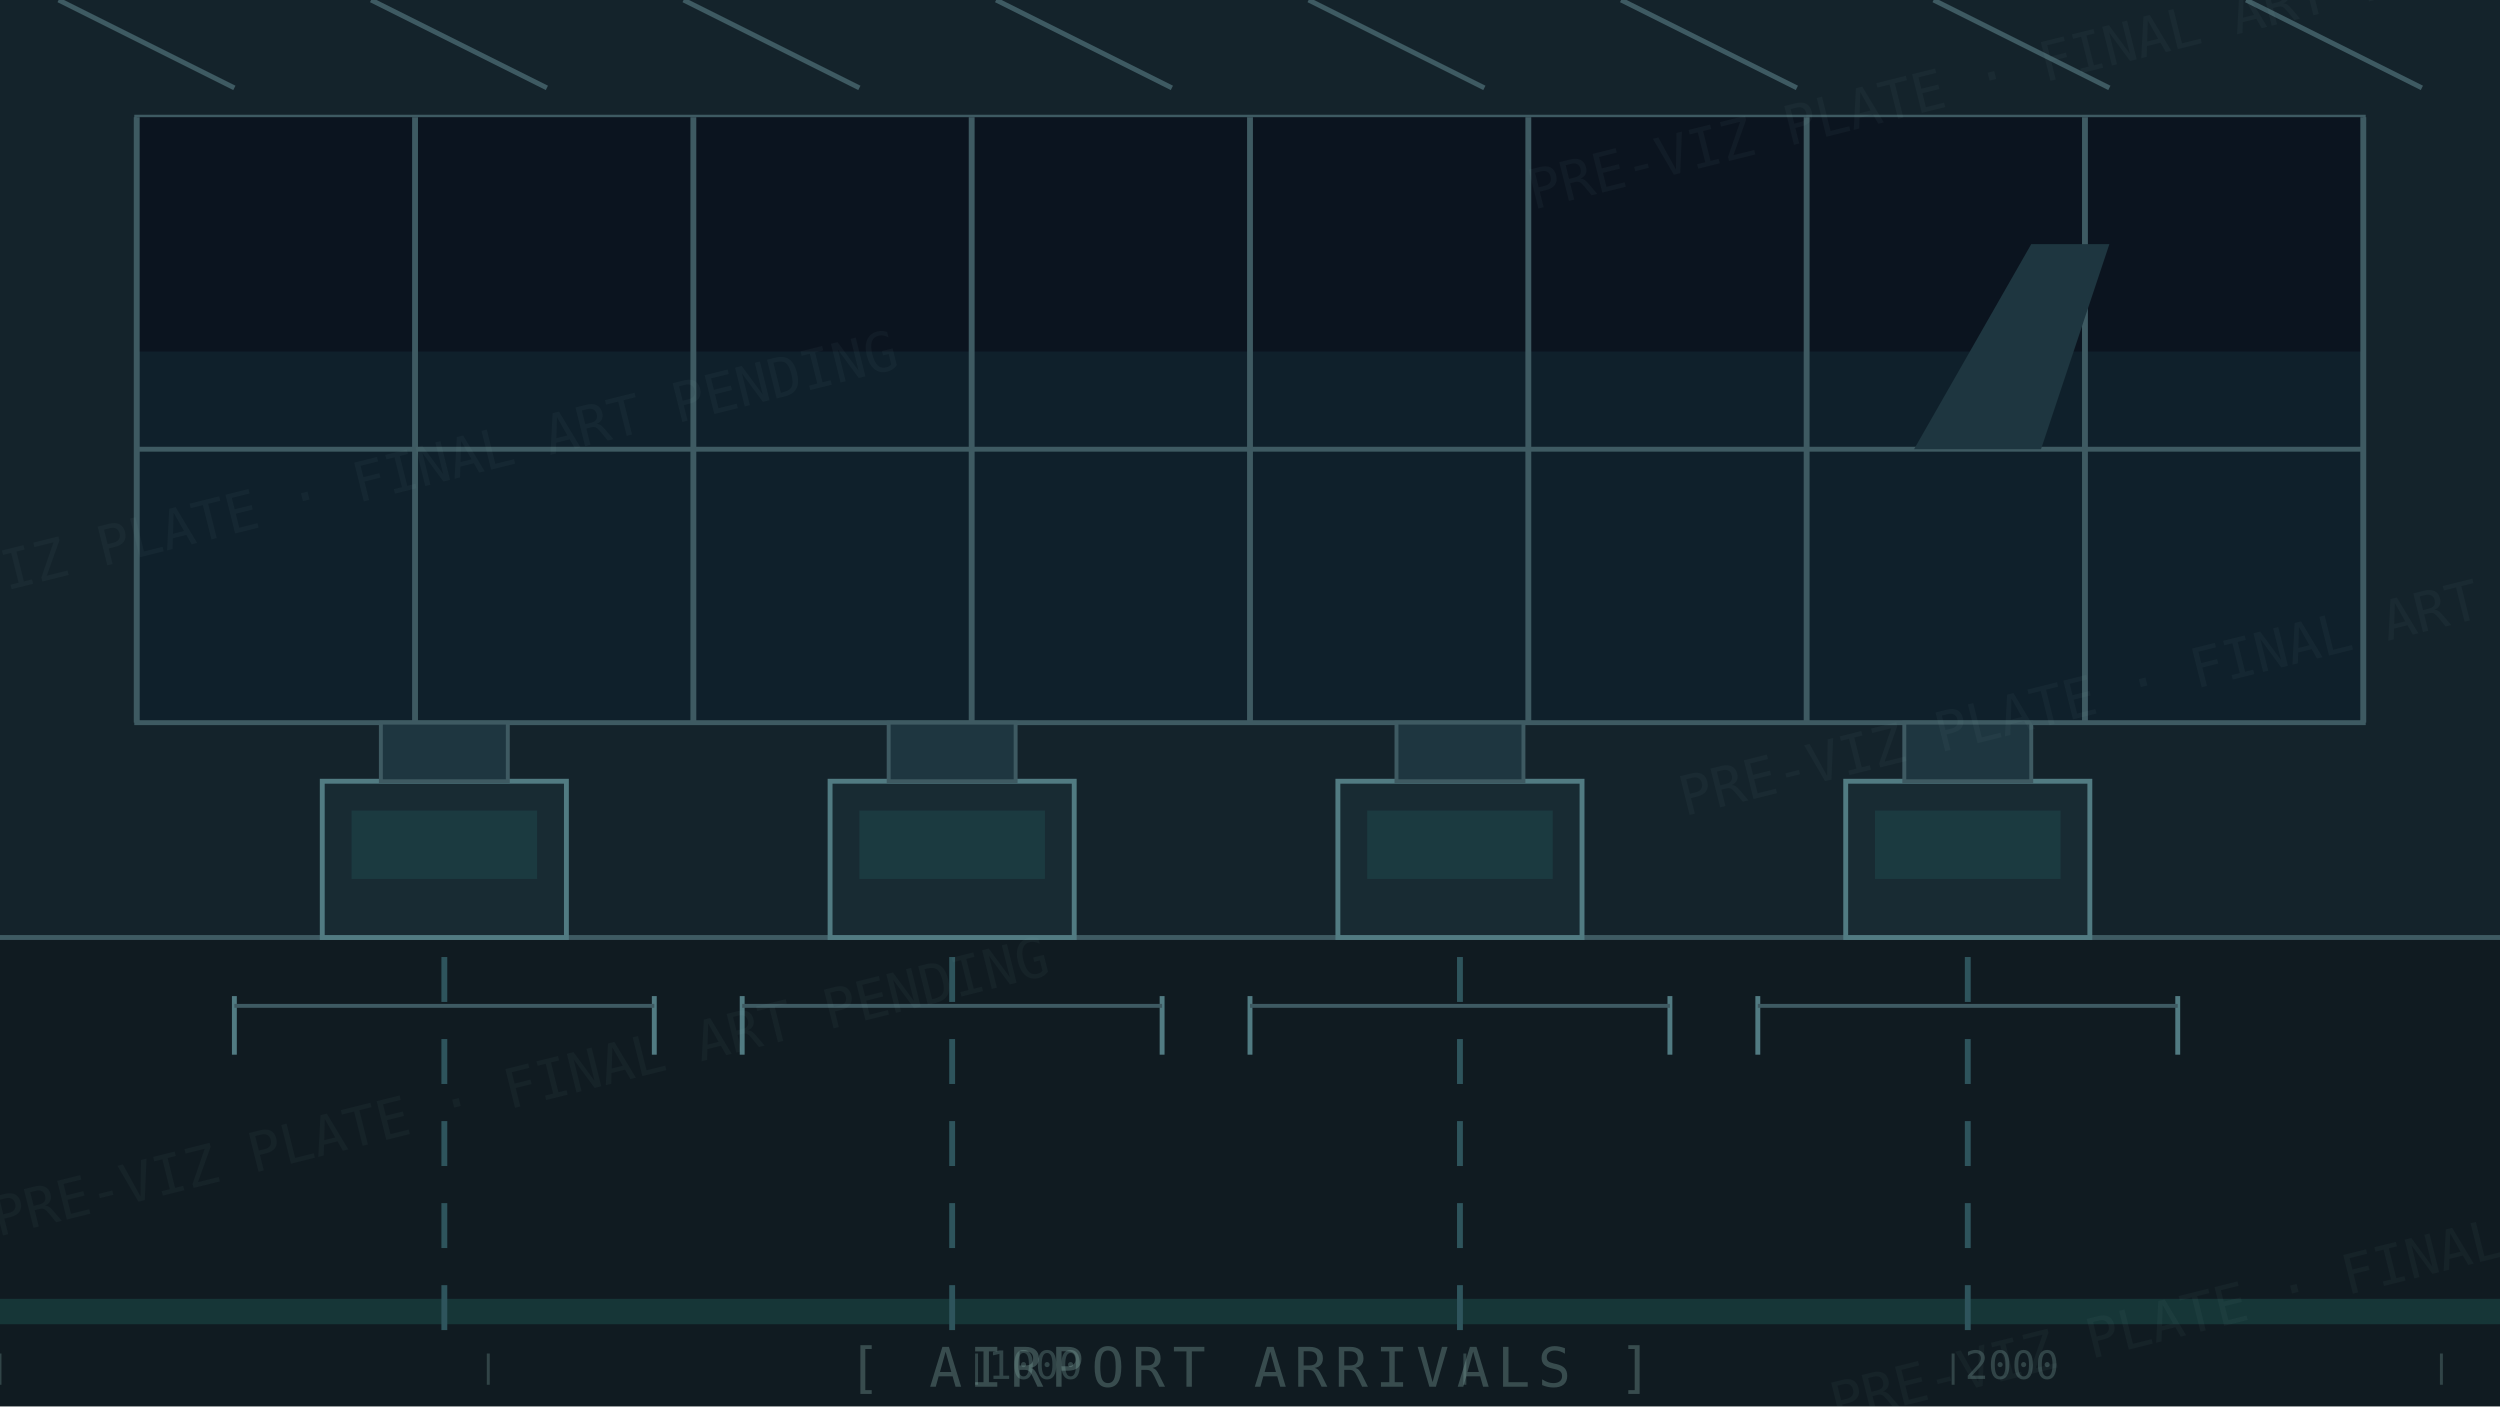
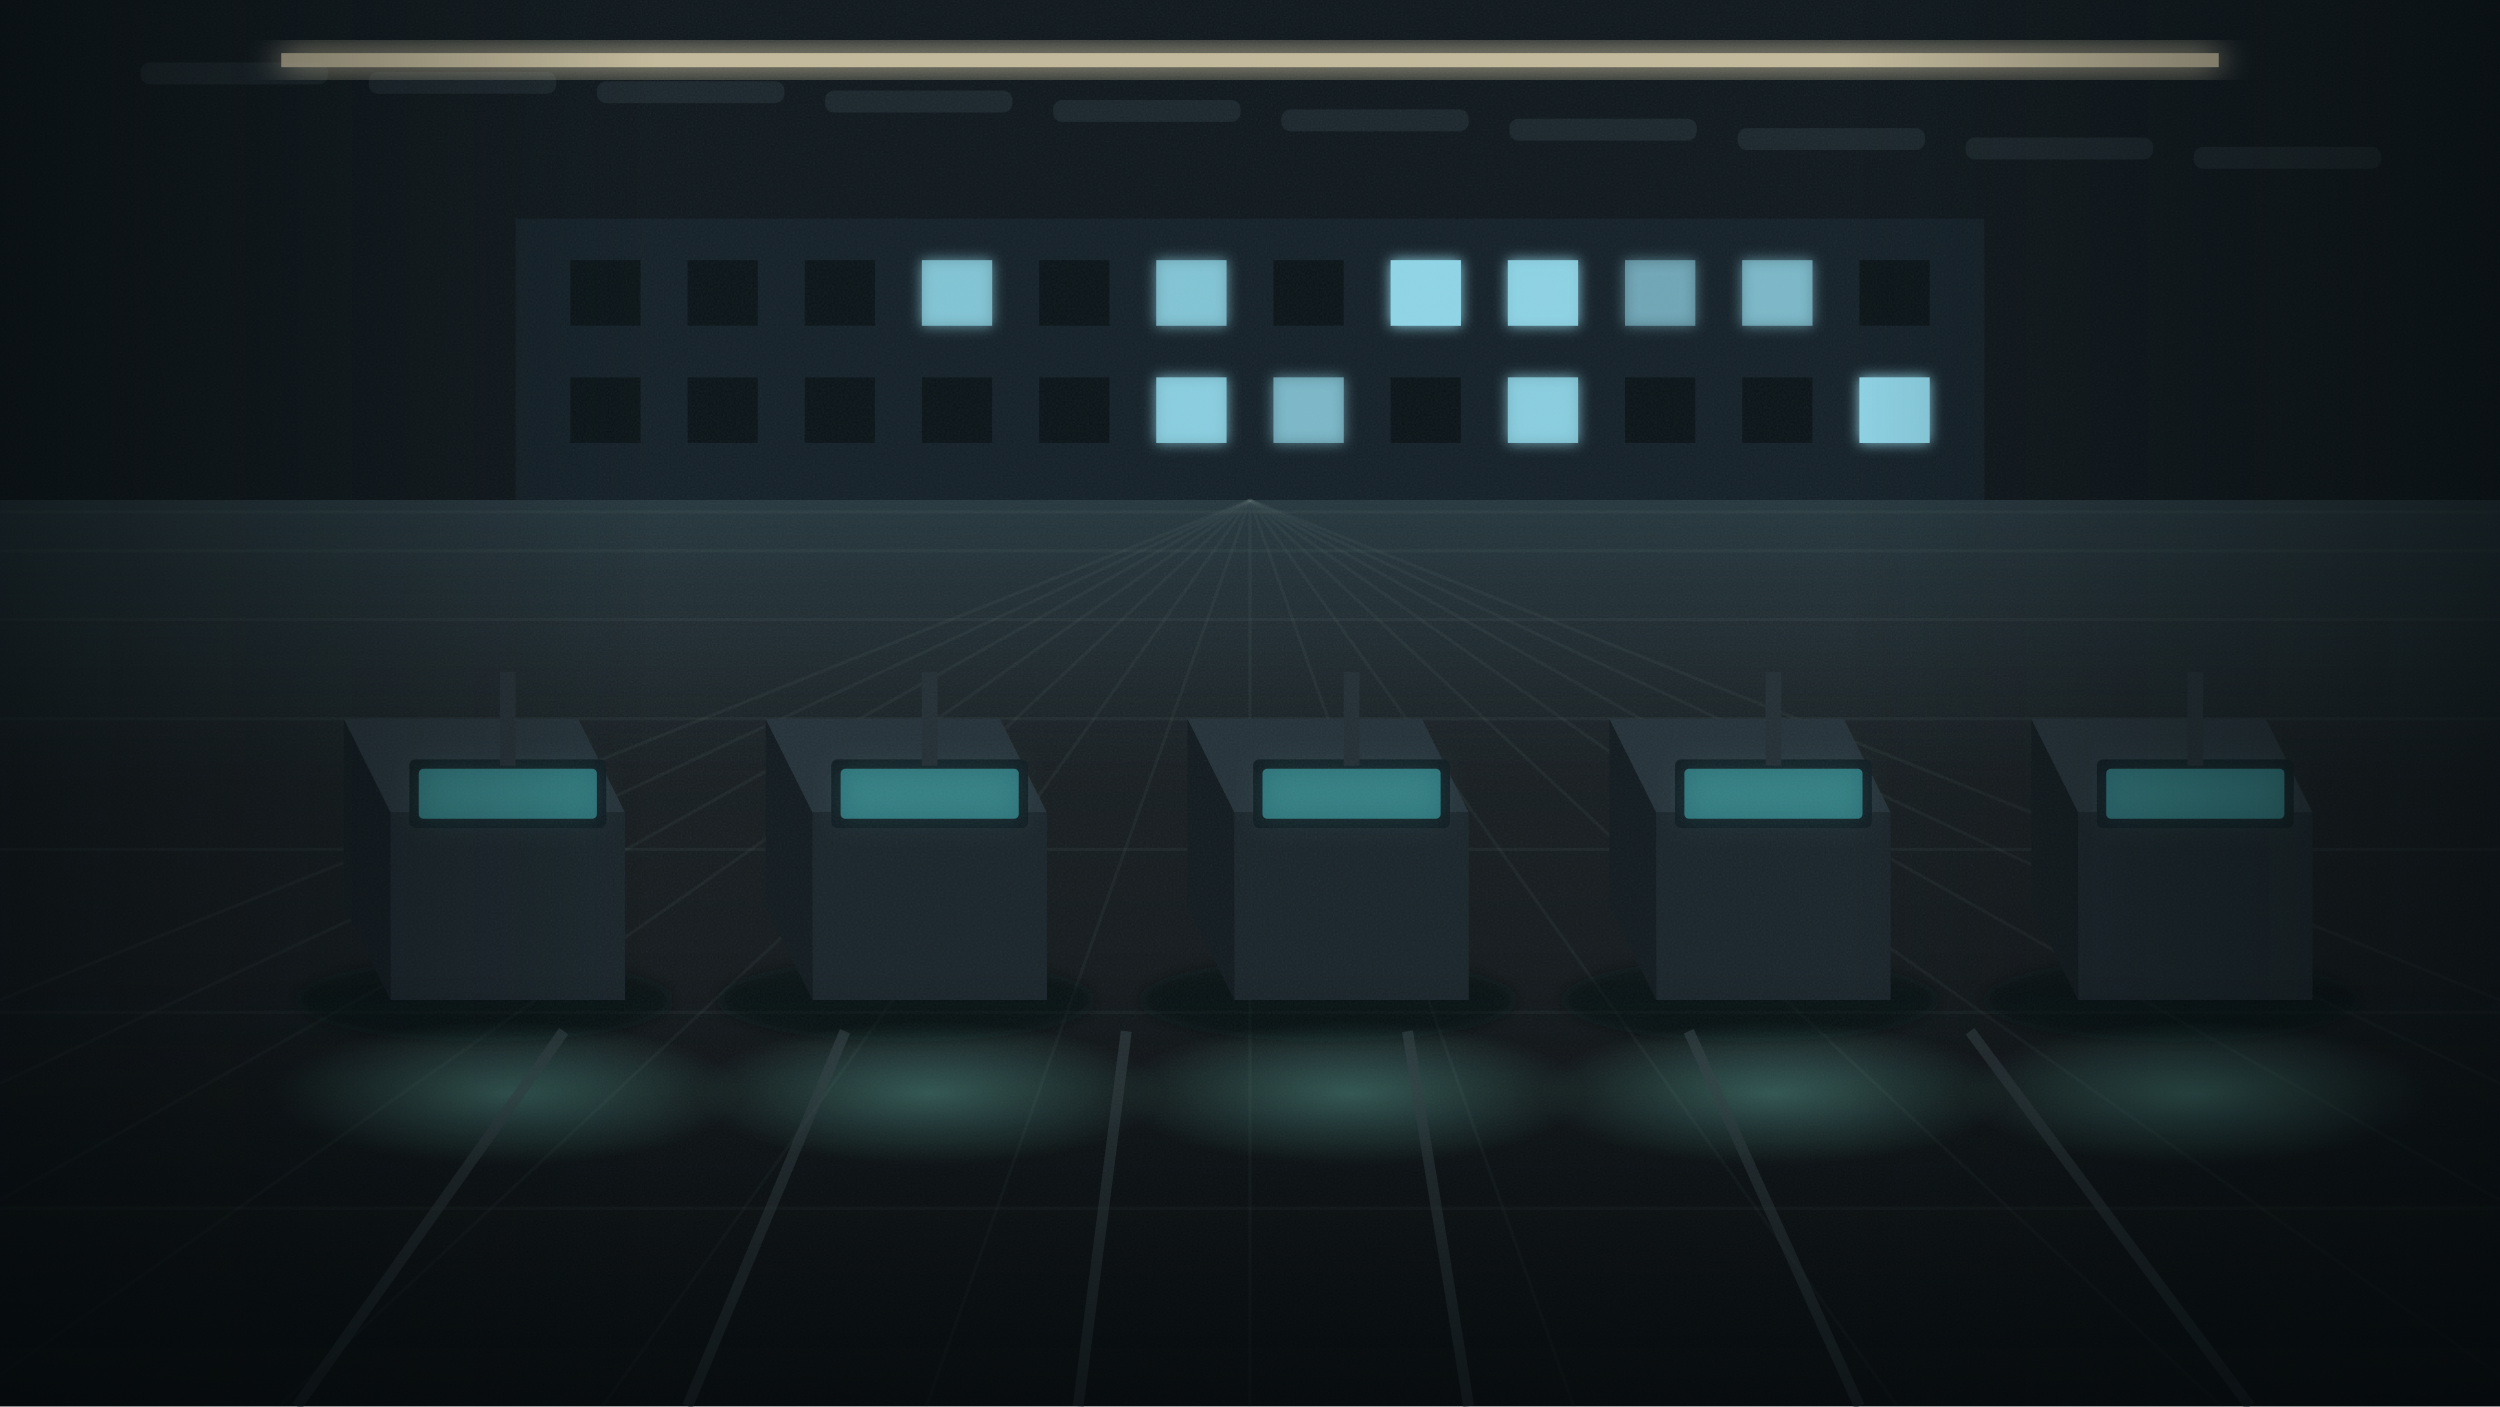
- <svg xmlns="http://www.w3.org/2000/svg" width="2560" height="1440" viewBox="0 0 2560 1440">
+ <svg xmlns="http://www.w3.org/2000/svg" width="1600" height="900" viewBox="0 0 1600 900">
  <defs>
-     <linearGradient id="sky" x1="0" y1="0" x2="0" y2="1">
-       <stop offset="0" stop-color="#0B141F" />
-       <stop offset="0.62" stop-color="#0F202B" />
-       <stop offset="1" stop-color="#153139" />
-     </linearGradient>
-     <linearGradient id="emberband" x1="0" y1="0" x2="0" y2="1">
-       <stop offset="0" stop-color="#6E4527" stop-opacity="0" />
-       <stop offset="0.85" stop-color="#6E4527" stop-opacity="0.34" />
-       <stop offset="1" stop-color="#6E4527" stop-opacity="0.5" />
-     </linearGradient>
+     <filter id="gr" filterUnits="userSpaceOnUse" primitiveUnits="userSpaceOnUse" x="0" y="0" width="200" height="200">
+       <feTurbulence type="fractalNoise" baseFrequency="0.85" numOctaves="3" seed="7" stitchTiles="stitch" />
+       <feColorMatrix values="0 0 0 0 .55 0 0 0 0 .57 0 0 0 0 .54 .7 .7 .7 0 -.78" />
+     </filter>
+     <pattern id="p-gr" patternUnits="userSpaceOnUse" width="200" height="200">
+       <rect width="200" height="200" filter="url(#gr)" />
+     </pattern>
+     <filter id="soft" x="-12%" y="-25%" width="124%" height="150%">
+       <feGaussianBlur stdDeviation="4" />
+     </filter>
+     <filter id="near" x="-10%" y="-18%" width="120%" height="136%">
+       <feGaussianBlur stdDeviation="2.2" />
+     </filter>
+     <filter id="bloom" x="-90%" y="-90%" width="280%" height="280%">
+       <feGaussianBlur stdDeviation="11" result="b" />
+       <feMerge>
+         <feMergeNode in="b" />
+         <feMergeNode in="b" />
+         <feMergeNode in="SourceGraphic" />
+       </feMerge>
+     </filter>
+     <filter id="bloom-s" x="-90%" y="-90%" width="280%" height="280%">
+       <feGaussianBlur stdDeviation="4.5" result="b" />
+       <feMerge>
+         <feMergeNode in="b" />
+         <feMergeNode in="SourceGraphic" />
+       </feMerge>
+     </filter>
+     <filter id="glow" x="-80%" y="-80%" width="260%" height="260%">
+       <feGaussianBlur stdDeviation="9" />
+     </filter>
+     <filter id="fx-bloom-s" x="-90%" y="-90%" width="280%" height="280%">
+       <feGaussianBlur stdDeviation="4.5" result="b" />
+       <feMerge>
+         <feMergeNode in="b" />
+         <feMergeNode in="SourceGraphic" />
+       </feMerge>
+     </filter>
+     <filter id="fx-glow" x="-80%" y="-80%" width="260%" height="260%">
+       <feGaussianBlur stdDeviation="9" />
+     </filter>
+     <filter id="fx-soft" x="-12%" y="-25%" width="124%" height="150%">
+       <feGaussianBlur stdDeviation="4" />
+     </filter>
+     <linearGradient id="g-sky" x1="0" y1="0" x2="0" y2="1">
+       <stop offset="0" stop-color="#0b1216" />
+       <stop offset="1" stop-color="#18242a" />
+     </linearGradient>
+     <linearGradient id="g-floor" x1="0" y1="0" x2="0" y2="1">
+       <stop offset="0" stop-color="#1e2529" />
+       <stop offset="1" stop-color="#0d1214" />
+     </linearGradient>
+     <linearGradient id="g-haze" x1="0" y1="0" x2="0" y2="1">
+       <stop offset="0" stop-color="#33505a" stop-opacity="0.6" />
+       <stop offset="1" stop-color="#33505a" stop-opacity="0" />
+     </linearGradient>
+     <linearGradient id="g-vl" x1="0" y1="0" x2="1" y2="0">
+       <stop offset="0" stop-color="#04090b" stop-opacity="0.6" />
+       <stop offset="1" stop-color="#04090b" stop-opacity="0" />
+     </linearGradient>
+     <linearGradient id="g-vr" x1="1" y1="0" x2="0" y2="0">
+       <stop offset="0" stop-color="#04090b" stop-opacity="0.6" />
+       <stop offset="1" stop-color="#04090b" stop-opacity="0" />
+     </linearGradient>
+     <linearGradient id="g-vb" x1="0" y1="1" x2="0" y2="0">
+       <stop offset="0" stop-color="#04090b" stop-opacity="0.72" />
+       <stop offset="1" stop-color="#04090b" stop-opacity="0" />
+     </linearGradient>
+     <radialGradient id="g-pool">
+       <stop offset="0" stop-color="#ffcf8f" stop-opacity="0.45" />
+       <stop offset="0.55" stop-color="#ffcf8f" stop-opacity="0.12" />
+       <stop offset="1" stop-color="#ffcf8f" stop-opacity="0" />
+     </radialGradient>
+     <radialGradient id="g-pool-t">
+       <stop offset="0" stop-color="#7fe6d6" stop-opacity="0.4" />
+       <stop offset="1" stop-color="#7fe6d6" stop-opacity="0" />
+     </radialGradient>
  </defs>
-   <rect x="0" y="0" width="2560" height="960" fill="url(#sky)" />
-   <rect x="0" y="750" width="2560" height="210" fill="url(#emberband)" />
-   <path d="M 0 960 L 132.5 845 L 265 960 L 446 882 L 627 960 L 856.5 919 L 1086 960 L 1244 866 L 1402 960 L 1608.5 903 L 1815 960 L 1950 850 L 2085 960 L 2268.5 887 L 2452 960 L 2684 924 L 2916 960 Z" fill="#14232B" opacity="0.55" />
-   <rect x="0" y="960" width="2560" height="480" fill="#0E171D" />
-   <rect x="0" y="960" width="2560" height="6" fill="#3E5A62" opacity="0.5" />
-   <rect x="0" y="0" width="2560" height="960" fill="#14232B" />
-   <rect x="140" y="120" width="2280" height="620" fill="#0F202B" stroke="#3E5A62" stroke-width="5" />
-   <rect x="140" y="120" width="2280" height="240" fill="#0B141F" />
-   <line x1="140" y1="120" x2="140" y2="740" stroke="#3E5A62" stroke-width="6" />
-   <line x1="425" y1="120" x2="425" y2="740" stroke="#3E5A62" stroke-width="6" />
-   <line x1="710" y1="120" x2="710" y2="740" stroke="#3E5A62" stroke-width="6" />
-   <line x1="995" y1="120" x2="995" y2="740" stroke="#3E5A62" stroke-width="6" />
-   <line x1="1280" y1="120" x2="1280" y2="740" stroke="#3E5A62" stroke-width="6" />
-   <line x1="1565" y1="120" x2="1565" y2="740" stroke="#3E5A62" stroke-width="6" />
-   <line x1="1850" y1="120" x2="1850" y2="740" stroke="#3E5A62" stroke-width="6" />
-   <line x1="2135" y1="120" x2="2135" y2="740" stroke="#3E5A62" stroke-width="6" />
-   <line x1="2420" y1="120" x2="2420" y2="740" stroke="#3E5A62" stroke-width="6" />
-   <line x1="140" y1="460" x2="2420" y2="460" stroke="#3E5A62" stroke-width="5" />
-   <polygon points="1960,460 2080,250 2160,250 2090,460" fill="#1E3640" />
-   <line x1="60" y1="0" x2="240" y2="90" stroke="#3E5A62" stroke-width="5" />
-   <line x1="380" y1="0" x2="560" y2="90" stroke="#3E5A62" stroke-width="5" />
-   <line x1="700" y1="0" x2="880" y2="90" stroke="#3E5A62" stroke-width="5" />
-   <line x1="1020" y1="0" x2="1200" y2="90" stroke="#3E5A62" stroke-width="5" />
-   <line x1="1340" y1="0" x2="1520" y2="90" stroke="#3E5A62" stroke-width="5" />
-   <line x1="1660" y1="0" x2="1840" y2="90" stroke="#3E5A62" stroke-width="5" />
-   <line x1="1980" y1="0" x2="2160" y2="90" stroke="#3E5A62" stroke-width="5" />
-   <line x1="2300" y1="0" x2="2480" y2="90" stroke="#3E5A62" stroke-width="5" />
-   <rect x="0" y="960" width="2560" height="480" fill="#101B21" />
-   <line x1="0" y1="960" x2="2560" y2="960" stroke="#3E5A62" stroke-width="5" />
-   <rect x="0" y="1330" width="2560" height="26" fill="rgba(63,224,197,0.14)" />
-   <rect x="330" y="800" width="250" height="160" fill="#182B33" stroke="#517B82" stroke-width="5" />
-   <rect x="360" y="830" width="190" height="70" fill="#1B3A40" />
-   <rect x="390" y="740" width="130" height="60" fill="#1E3640" stroke="#3E5A62" stroke-width="4" />
-   <line x1="455" y1="980" x2="455" y2="1380" stroke="#2E545C" stroke-width="6" stroke-dasharray="46 38" />
-   <line x1="240" y1="1080" x2="240" y2="1020" stroke="#517B82" stroke-width="5" />
-   <line x1="670" y1="1080" x2="670" y2="1020" stroke="#517B82" stroke-width="5" />
-   <line x1="240" y1="1030" x2="670" y2="1030" stroke="#3E5A62" stroke-width="4" />
-   <rect x="850" y="800" width="250" height="160" fill="#182B33" stroke="#517B82" stroke-width="5" />
-   <rect x="880" y="830" width="190" height="70" fill="#1B3A40" />
-   <rect x="910" y="740" width="130" height="60" fill="#1E3640" stroke="#3E5A62" stroke-width="4" />
-   <line x1="975" y1="980" x2="975" y2="1380" stroke="#2E545C" stroke-width="6" stroke-dasharray="46 38" />
-   <line x1="760" y1="1080" x2="760" y2="1020" stroke="#517B82" stroke-width="5" />
-   <line x1="1190" y1="1080" x2="1190" y2="1020" stroke="#517B82" stroke-width="5" />
-   <line x1="760" y1="1030" x2="1190" y2="1030" stroke="#3E5A62" stroke-width="4" />
-   <rect x="1370" y="800" width="250" height="160" fill="#182B33" stroke="#517B82" stroke-width="5" />
-   <rect x="1400" y="830" width="190" height="70" fill="#1B3A40" />
-   <rect x="1430" y="740" width="130" height="60" fill="#1E3640" stroke="#3E5A62" stroke-width="4" />
-   <line x1="1495" y1="980" x2="1495" y2="1380" stroke="#2E545C" stroke-width="6" stroke-dasharray="46 38" />
-   <line x1="1280" y1="1080" x2="1280" y2="1020" stroke="#517B82" stroke-width="5" />
-   <line x1="1710" y1="1080" x2="1710" y2="1020" stroke="#517B82" stroke-width="5" />
-   <line x1="1280" y1="1030" x2="1710" y2="1030" stroke="#3E5A62" stroke-width="4" />
-   <rect x="1890" y="800" width="250" height="160" fill="#182B33" stroke="#517B82" stroke-width="5" />
-   <rect x="1920" y="830" width="190" height="70" fill="#1B3A40" />
-   <rect x="1950" y="740" width="130" height="60" fill="#1E3640" stroke="#3E5A62" stroke-width="4" />
-   <line x1="2015" y1="980" x2="2015" y2="1380" stroke="#2E545C" stroke-width="6" stroke-dasharray="46 38" />
-   <line x1="1800" y1="1080" x2="1800" y2="1020" stroke="#517B82" stroke-width="5" />
-   <line x1="2230" y1="1080" x2="2230" y2="1020" stroke="#517B82" stroke-width="5" />
-   <line x1="1800" y1="1030" x2="2230" y2="1030" stroke="#3E5A62" stroke-width="4" />
-   <text x="1280" y="1420" font-family="ui-monospace, 'Cascadia Mono', 'Menlo', monospace" font-size="56" letter-spacing="7.84" text-anchor="middle" fill="rgba(150,192,185,0.3)">[ AIRPORT ARRIVALS ]</text>
-   <g font-family="ui-monospace, 'Cascadia Mono', 'Menlo', monospace" font-size="40" fill="rgba(150,192,185,0.25)">
-     <line x1="0" y1="1386" x2="0" y2="1418" stroke="rgba(150,192,185,0.25)" stroke-width="3" />
-     <line x1="500" y1="1386" x2="500" y2="1418" stroke="rgba(150,192,185,0.25)" stroke-width="3" />
-     <line x1="1000" y1="1386" x2="1000" y2="1418" stroke="rgba(150,192,185,0.25)" stroke-width="3" />
-     <text x="1012" y="1412">1000</text>
-     <line x1="1500" y1="1386" x2="1500" y2="1418" stroke="rgba(150,192,185,0.25)" stroke-width="3" />
-     <line x1="2000" y1="1386" x2="2000" y2="1418" stroke="rgba(150,192,185,0.25)" stroke-width="3" />
-     <text x="2012" y="1412">2000</text>
-     <line x1="2500" y1="1386" x2="2500" y2="1418" stroke="rgba(150,192,185,0.25)" stroke-width="3" />
+   <rect width="1600" height="320" fill="url(#g-sky)" />
+   <rect y="320" width="1600" height="580" fill="url(#g-floor)" />
+   <rect y="260" width="1600" height="240" fill="url(#g-haze)" />
+   <rect width="1600" height="320" fill="#111a1f" />
+   <rect x="90" y="40" width="120" height="14" rx="6" fill="#1d282e" />
+   <rect x="236" y="46" width="120" height="14" rx="6" fill="#1d282e" />
+   <rect x="382" y="52" width="120" height="14" rx="6" fill="#1d282e" />
+   <rect x="528" y="58" width="120" height="14" rx="6" fill="#1d282e" />
+   <rect x="674" y="64" width="120" height="14" rx="6" fill="#1d282e" />
+   <rect x="820" y="70" width="120" height="14" rx="6" fill="#1d282e" />
+   <rect x="966" y="76" width="120" height="14" rx="6" fill="#1d282e" />
+   <rect x="1112" y="82" width="120" height="14" rx="6" fill="#1d282e" />
+   <rect x="1258" y="88" width="120" height="14" rx="6" fill="#1d282e" />
+   <rect x="1404" y="94" width="120" height="14" rx="6" fill="#1d282e" />
+   <rect x="180" y="34" width="1240" height="9" fill="#ffeec4" opacity="0.75" filter="url(#bloom)" />
+   <rect x="330" y="140" width="940" height="180" fill="#16222a" />
+   <rect x="365" y="166.5" width="45" height="42" fill="#0b1418" opacity="0.85" />
+   <rect x="365" y="241.5" width="45" height="42" fill="#0b1418" opacity="0.85" />
+   <rect x="440" y="166.5" width="45" height="42" fill="#0b1418" opacity="0.85" />
+   <rect x="440" y="241.5" width="45" height="42" fill="#0b1418" opacity="0.85" />
+   <rect x="515" y="166.5" width="45" height="42" fill="#0b1418" opacity="0.85" />
+   <rect x="515" y="241.5" width="45" height="42" fill="#0b1418" opacity="0.85" />
+   <rect x="590" y="241.5" width="45" height="42" fill="#0b1418" opacity="0.85" />
+   <rect x="665" y="166.5" width="45" height="42" fill="#0b1418" opacity="0.85" />
+   <rect x="665" y="241.5" width="45" height="42" fill="#0b1418" opacity="0.85" />
+   <rect x="815" y="166.5" width="45" height="42" fill="#0b1418" opacity="0.85" />
+   <rect x="890" y="241.5" width="45" height="42" fill="#0b1418" opacity="0.85" />
+   <rect x="1040" y="241.5" width="45" height="42" fill="#0b1418" opacity="0.85" />
+   <rect x="1115" y="241.5" width="45" height="42" fill="#0b1418" opacity="0.85" />
+   <rect x="1190" y="166.5" width="45" height="42" fill="#0b1418" opacity="0.85" />
+   <g filter="url(#fx-bloom-s)">
+     <rect x="590" y="166.5" width="45" height="42" fill="#8fd4e6" opacity="0.7" />
+     <rect x="740" y="166.5" width="45" height="42" fill="#8fd4e6" opacity="0.7" />
+     <rect x="740" y="241.5" width="45" height="42" fill="#8fd4e6" opacity="0.8" />
+     <rect x="815" y="241.5" width="45" height="42" fill="#8fd4e6" opacity="0.6" />
+     <rect x="890" y="166.5" width="45" height="42" fill="#8fd4e6" opacity="1" />
+     <rect x="965" y="166.5" width="45" height="42" fill="#8fd4e6" opacity="0.9" />
+     <rect x="965" y="241.5" width="45" height="42" fill="#8fd4e6" opacity="0.8" />
+     <rect x="1040" y="166.5" width="45" height="42" fill="#8fd4e6" opacity="0.5" />
+     <rect x="1115" y="166.5" width="45" height="42" fill="#8fd4e6" opacity="0.6" />
+     <rect x="1190" y="241.5" width="45" height="42" fill="#8fd4e6" opacity="1" />
  </g>
-   <g font-family="ui-monospace, 'Cascadia Mono', 'Menlo', monospace" font-size="56" fill="rgba(150,192,185,0.05)" transform="rotate(-14 1280 720)" text-anchor="middle">
-     <text x="460" y="300">PRE-VIZ PLATE · FINAL ART PENDING</text>
-     <text x="2240" y="300">PRE-VIZ PLATE · FINAL ART PENDING</text>
-     <text x="460" y="940">PRE-VIZ PLATE · FINAL ART PENDING</text>
-     <text x="2240" y="940">PRE-VIZ PLATE · FINAL ART PENDING</text>
-     <text x="460" y="1580">PRE-VIZ PLATE · FINAL ART PENDING</text>
-     <text x="2240" y="1580">PRE-VIZ PLATE · FINAL ART PENDING</text>
-   </g>
+   <path d="M -700 920 L 800 320" stroke="#6b7b76" stroke-width="2" opacity="0.1" fill="none" />
+   <path d="M -485.7 920 L 800 320" stroke="#6b7b76" stroke-width="2" opacity="0.1" fill="none" />
+   <path d="M -271.4 920 L 800 320" stroke="#6b7b76" stroke-width="2" opacity="0.1" fill="none" />
+   <path d="M -57.1 920 L 800 320" stroke="#6b7b76" stroke-width="2" opacity="0.1" fill="none" />
+   <path d="M 157.1 920 L 800 320" stroke="#6b7b76" stroke-width="2" opacity="0.1" fill="none" />
+   <path d="M 371.4 920 L 800 320" stroke="#6b7b76" stroke-width="2" opacity="0.1" fill="none" />
+   <path d="M 585.7 920 L 800 320" stroke="#6b7b76" stroke-width="2" opacity="0.1" fill="none" />
+   <path d="M 800 920 L 800 320" stroke="#6b7b76" stroke-width="2" opacity="0.1" fill="none" />
+   <path d="M 1014.3 920 L 800 320" stroke="#6b7b76" stroke-width="2" opacity="0.1" fill="none" />
+   <path d="M 1228.6 920 L 800 320" stroke="#6b7b76" stroke-width="2" opacity="0.1" fill="none" />
+   <path d="M 1442.9 920 L 800 320" stroke="#6b7b76" stroke-width="2" opacity="0.1" fill="none" />
+   <path d="M 1657.1 920 L 800 320" stroke="#6b7b76" stroke-width="2" opacity="0.1" fill="none" />
+   <path d="M 1871.4 920 L 800 320" stroke="#6b7b76" stroke-width="2" opacity="0.1" fill="none" />
+   <path d="M 2085.7 920 L 800 320" stroke="#6b7b76" stroke-width="2" opacity="0.1" fill="none" />
+   <path d="M 2300 920 L 800 320" stroke="#6b7b76" stroke-width="2" opacity="0.1" fill="none" />
+   <path d="M 0 327.6 L 1600 327.6" stroke="#6b7b76" stroke-width="2" opacity="0.1" fill="none" />
+   <path d="M 0 352.6 L 1600 352.6" stroke="#6b7b76" stroke-width="2" opacity="0.1" fill="none" />
+   <path d="M 0 396.5 L 1600 396.5" stroke="#6b7b76" stroke-width="2" opacity="0.1" fill="none" />
+   <path d="M 0 460 L 1600 460" stroke="#6b7b76" stroke-width="2" opacity="0.1" fill="none" />
+   <path d="M 0 543.6 L 1600 543.6" stroke="#6b7b76" stroke-width="2" opacity="0.1" fill="none" />
+   <path d="M 0 647.9 L 1600 647.9" stroke="#6b7b76" stroke-width="2" opacity="0.1" fill="none" />
+   <path d="M 0 773.3 L 1600 773.3" stroke="#6b7b76" stroke-width="2" opacity="0.1" fill="none" />
+   <ellipse cx="310" cy="640" rx="120" ry="26" fill="#04090b" opacity="0.5" filter="url(#soft)" />
+   <path d="M 250 640 L 220 580 L 220 460 L 250 520 Z" fill="#131c21" />
+   <path d="M 250 520 L 400 520 L 370 460 L 220 460 Z" fill="#26333a" />
+   <rect x="250" y="520" width="150" height="120" fill="#1b262c" />
+   <rect x="262" y="486" width="126" height="44" rx="4" fill="#0f1c22" />
+   <rect x="268" y="492" width="114" height="32" rx="3" fill="#2f7f86" opacity="0.85" />
+   <rect x="268" y="492" width="114" height="32" fill="#7fe6d6" opacity="0.14" filter="url(#glow)" />
+   <rect x="320" y="430" width="10" height="60" fill="#243036" />
+   <ellipse cx="325" cy="700" rx="150" ry="46" fill="url(#g-pool-t)" />
+   <ellipse cx="580" cy="640" rx="120" ry="26" fill="#04090b" opacity="0.5" filter="url(#soft)" />
+   <path d="M 520 640 L 490 580 L 490 460 L 520 520 Z" fill="#131c21" />
+   <path d="M 520 520 L 670 520 L 640 460 L 490 460 Z" fill="#26333a" />
+   <rect x="520" y="520" width="150" height="120" fill="#1b262c" />
+   <rect x="532" y="486" width="126" height="44" rx="4" fill="#0f1c22" />
+   <rect x="538" y="492" width="114" height="32" rx="3" fill="#2f7f86" opacity="0.85" />
+   <rect x="538" y="492" width="114" height="32" fill="#7fe6d6" opacity="0.14" filter="url(#glow)" />
+   <rect x="590" y="430" width="10" height="60" fill="#243036" />
+   <ellipse cx="595" cy="700" rx="150" ry="46" fill="url(#g-pool-t)" />
+   <ellipse cx="850" cy="640" rx="120" ry="26" fill="#04090b" opacity="0.5" filter="url(#soft)" />
+   <path d="M 790 640 L 760 580 L 760 460 L 790 520 Z" fill="#131c21" />
+   <path d="M 790 520 L 940 520 L 910 460 L 760 460 Z" fill="#26333a" />
+   <rect x="790" y="520" width="150" height="120" fill="#1b262c" />
+   <rect x="802" y="486" width="126" height="44" rx="4" fill="#0f1c22" />
+   <rect x="808" y="492" width="114" height="32" rx="3" fill="#2f7f86" opacity="0.85" />
+   <rect x="808" y="492" width="114" height="32" fill="#7fe6d6" opacity="0.14" filter="url(#glow)" />
+   <rect x="860" y="430" width="10" height="60" fill="#243036" />
+   <ellipse cx="865" cy="700" rx="150" ry="46" fill="url(#g-pool-t)" />
+   <ellipse cx="1120" cy="640" rx="120" ry="26" fill="#04090b" opacity="0.5" filter="url(#soft)" />
+   <path d="M 1060 640 L 1030 580 L 1030 460 L 1060 520 Z" fill="#131c21" />
+   <path d="M 1060 520 L 1210 520 L 1180 460 L 1030 460 Z" fill="#26333a" />
+   <rect x="1060" y="520" width="150" height="120" fill="#1b262c" />
+   <rect x="1072" y="486" width="126" height="44" rx="4" fill="#0f1c22" />
+   <rect x="1078" y="492" width="114" height="32" rx="3" fill="#2f7f86" opacity="0.85" />
+   <rect x="1078" y="492" width="114" height="32" fill="#7fe6d6" opacity="0.14" filter="url(#glow)" />
+   <rect x="1130" y="430" width="10" height="60" fill="#243036" />
+   <ellipse cx="1135" cy="700" rx="150" ry="46" fill="url(#g-pool-t)" />
+   <ellipse cx="1390" cy="640" rx="120" ry="26" fill="#04090b" opacity="0.5" filter="url(#soft)" />
+   <path d="M 1330 640 L 1300 580 L 1300 460 L 1330 520 Z" fill="#131c21" />
+   <path d="M 1330 520 L 1480 520 L 1450 460 L 1300 460 Z" fill="#26333a" />
+   <rect x="1330" y="520" width="150" height="120" fill="#1b262c" />
+   <rect x="1342" y="486" width="126" height="44" rx="4" fill="#0f1c22" />
+   <rect x="1348" y="492" width="114" height="32" rx="3" fill="#2f7f86" opacity="0.85" />
+   <rect x="1348" y="492" width="114" height="32" fill="#7fe6d6" opacity="0.14" filter="url(#glow)" />
+   <rect x="1400" y="430" width="10" height="60" fill="#243036" />
+   <ellipse cx="1405" cy="700" rx="150" ry="46" fill="url(#g-pool-t)" />
+   <path d="M 190 900 L 360.8 660" stroke="#3c4a50" stroke-width="7" opacity="0.55" fill="none" />
+   <path d="M 440 900 L 540.8 660" stroke="#3c4a50" stroke-width="7" opacity="0.55" fill="none" />
+   <path d="M 690 900 L 720.8 660" stroke="#3c4a50" stroke-width="7" opacity="0.55" fill="none" />
+   <path d="M 940 900 L 900.8 660" stroke="#3c4a50" stroke-width="7" opacity="0.55" fill="none" />
+   <path d="M 1190 900 L 1080.8 660" stroke="#3c4a50" stroke-width="7" opacity="0.55" fill="none" />
+   <path d="M 1440 900 L 1260.8 660" stroke="#3c4a50" stroke-width="7" opacity="0.55" fill="none" />
+   <rect width="1600" height="900" fill="url(#p-gr)" opacity="0.075" />
+   <rect width="420" height="900" fill="url(#g-vl)" />
+   <rect x="1180" width="420" height="900" fill="url(#g-vr)" />
+   <rect y="620" width="1600" height="280" fill="url(#g-vb)" />
</svg>
